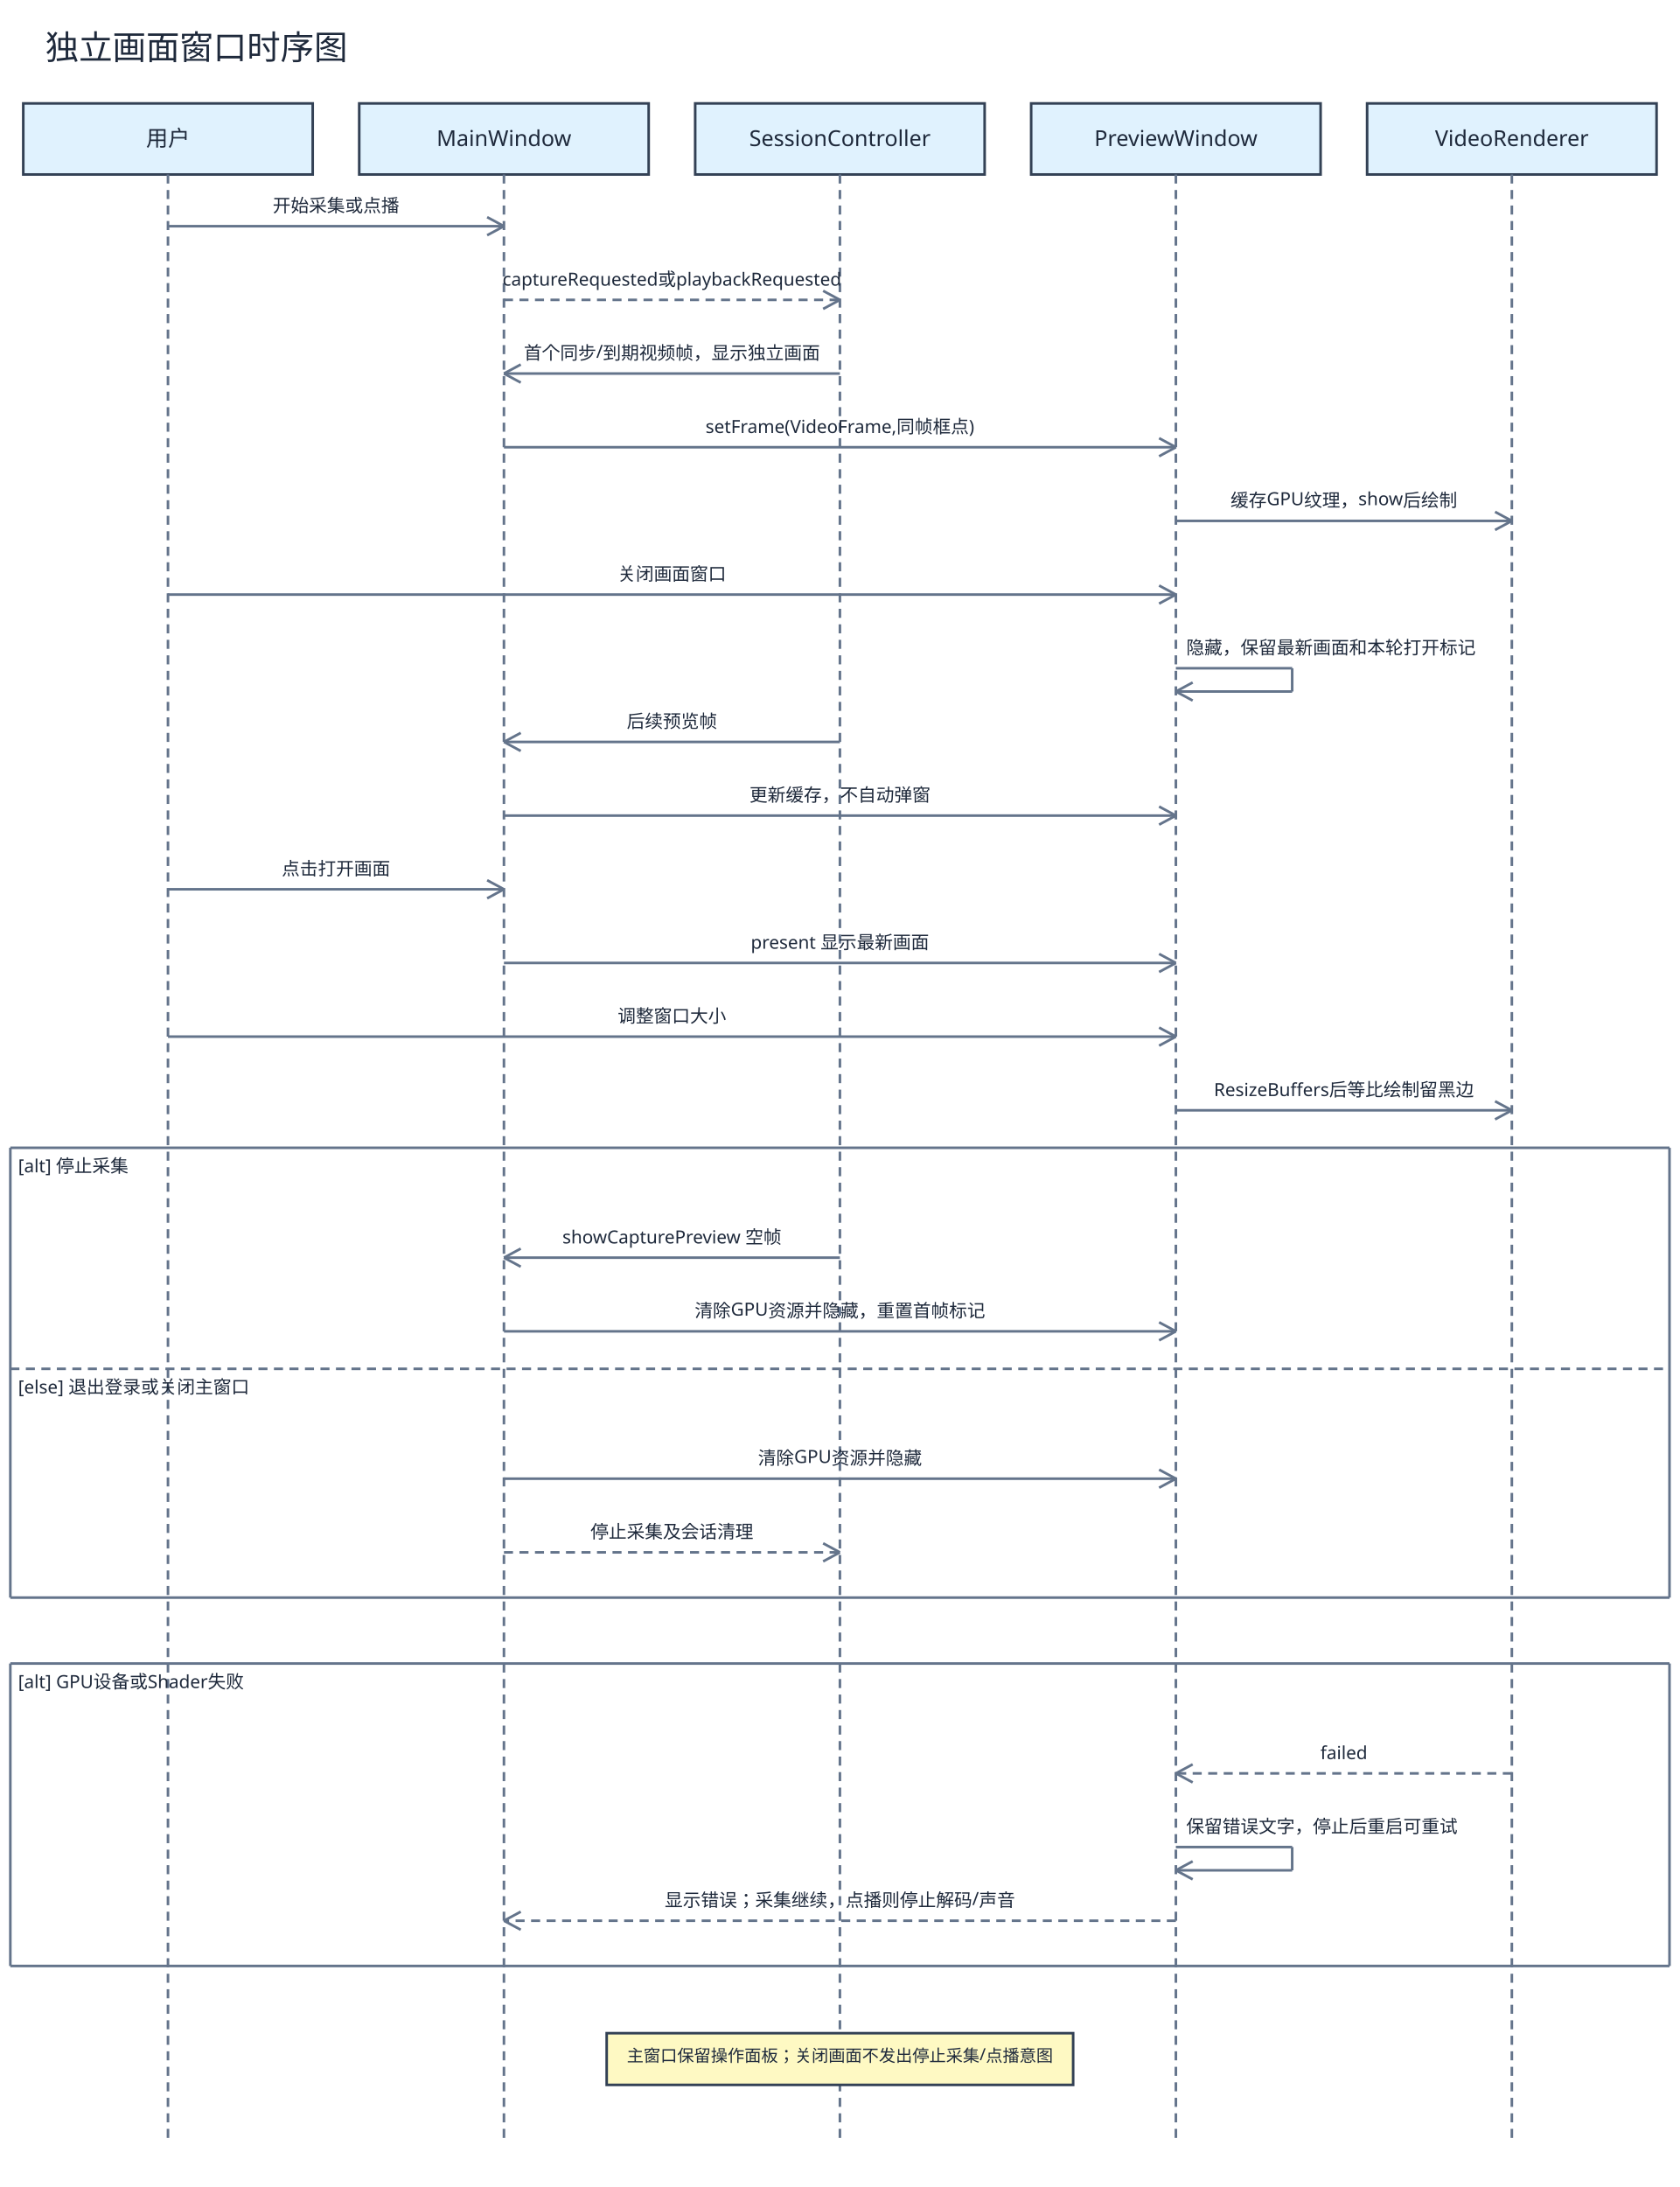
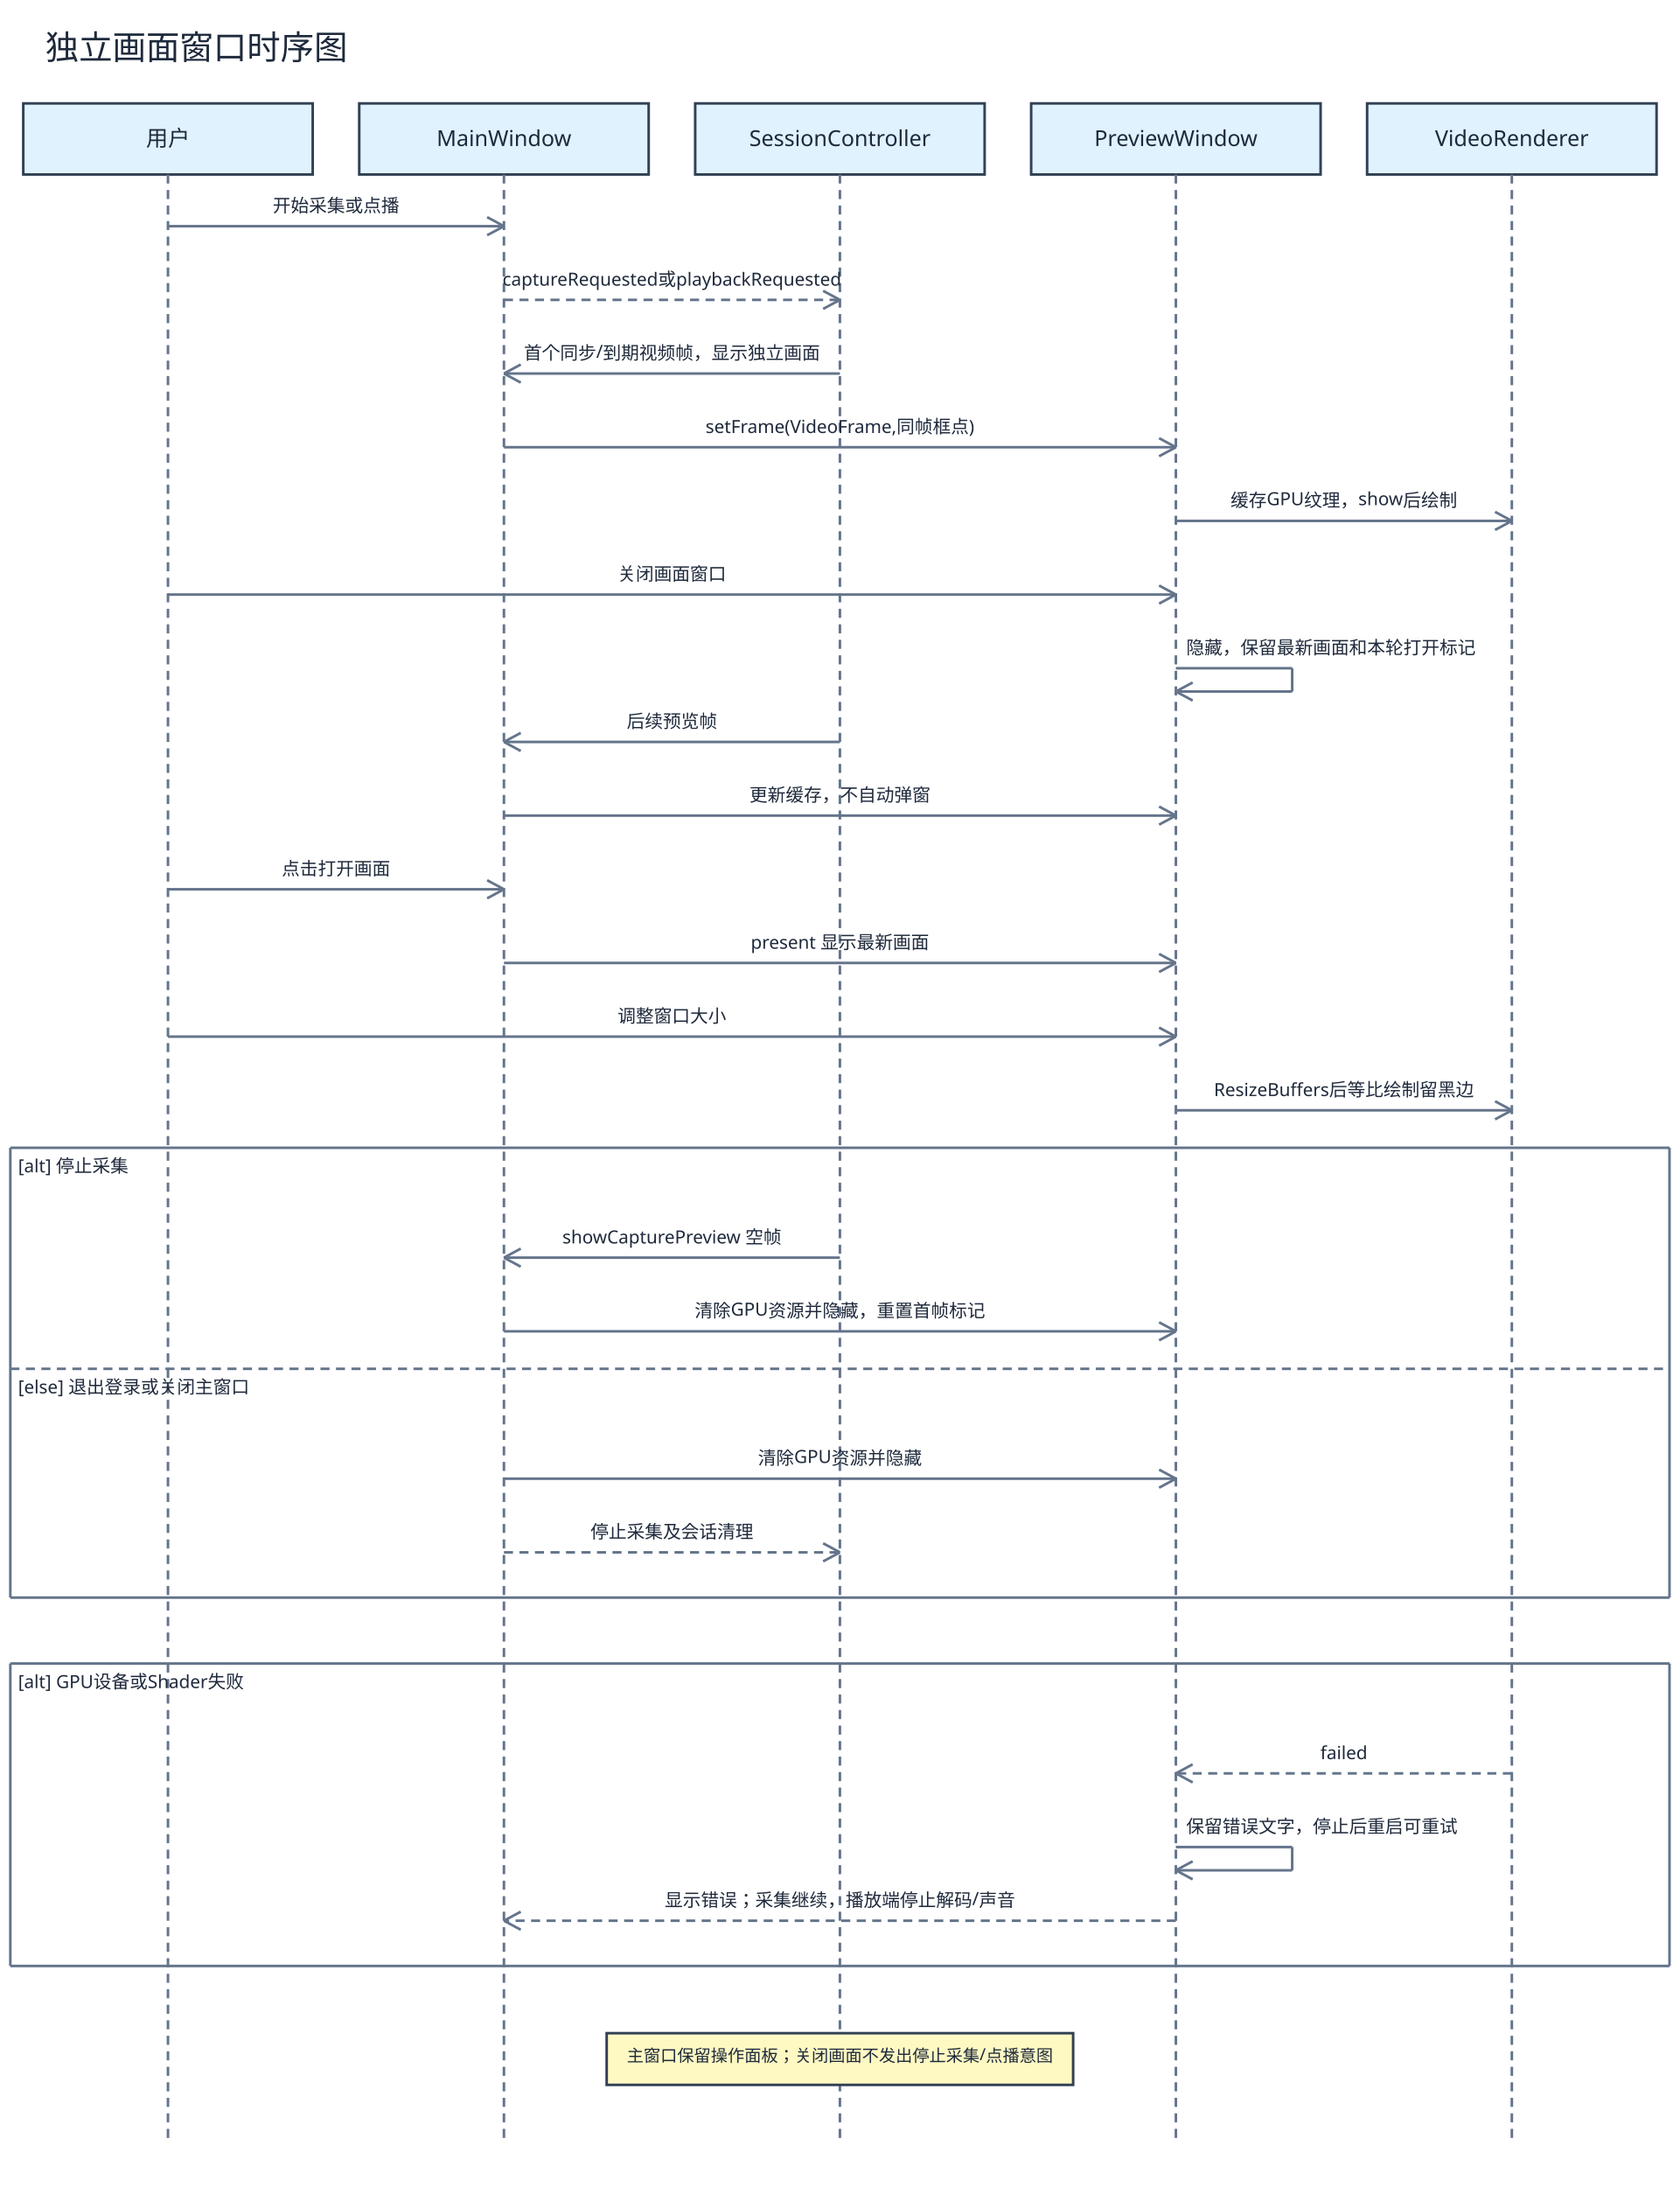
<svg xmlns="http://www.w3.org/2000/svg" width="1300" height="1692" viewBox="0 0 1300 1692">
  <text x="35" y="46" fill="#1e293b" font-family="Microsoft YaHei, sans-serif" font-size="26" text-anchor="start">独立画面窗口时序图</text>
  <rect x="18.0" y="80" width="224" height="55" fill="#e0f2fe" stroke="#334155" stroke-width="2" />
  <text x="130.0" y="113" fill="#1e293b" font-family="Microsoft YaHei, sans-serif" font-size="17" text-anchor="middle">用户</text>
  <line x1="130.0" y1="135" x2="130.0" y2="1657" stroke="#64748b" stroke-width="2" stroke-dasharray="7 5" />
  <rect x="278.0" y="80" width="224" height="55" fill="#e0f2fe" stroke="#334155" stroke-width="2" />
  <text x="390.0" y="113" fill="#1e293b" font-family="Microsoft YaHei, sans-serif" font-size="17" text-anchor="middle">MainWindow</text>
  <line x1="390.0" y1="135" x2="390.0" y2="1657" stroke="#64748b" stroke-width="2" stroke-dasharray="7 5" />
  <rect x="538.0" y="80" width="224" height="55" fill="#e0f2fe" stroke="#334155" stroke-width="2" />
  <text x="650.0" y="113" fill="#1e293b" font-family="Microsoft YaHei, sans-serif" font-size="17" text-anchor="middle">SessionController</text>
  <line x1="650.0" y1="135" x2="650.0" y2="1657" stroke="#64748b" stroke-width="2" stroke-dasharray="7 5" />
  <rect x="798.0" y="80" width="224" height="55" fill="#e0f2fe" stroke="#334155" stroke-width="2" />
  <text x="910.0" y="113" fill="#1e293b" font-family="Microsoft YaHei, sans-serif" font-size="17" text-anchor="middle">PreviewWindow</text>
  <line x1="910.0" y1="135" x2="910.0" y2="1657" stroke="#64748b" stroke-width="2" stroke-dasharray="7 5" />
  <rect x="1058.0" y="80" width="224" height="55" fill="#e0f2fe" stroke="#334155" stroke-width="2" />
  <text x="1170.0" y="113" fill="#1e293b" font-family="Microsoft YaHei, sans-serif" font-size="17" text-anchor="middle">VideoRenderer</text>
  <line x1="1170.0" y1="135" x2="1170.0" y2="1657" stroke="#64748b" stroke-width="2" stroke-dasharray="7 5" />
  <line x1="130.0" y1="175" x2="390.0" y2="175" stroke="#64748b" stroke-width="2" />
  <line x1="390.0" y1="175" x2="377.0" y2="182.0" stroke="#64748b" stroke-width="2" />
  <line x1="390.0" y1="175" x2="377.0" y2="168.0" stroke="#64748b" stroke-width="2" />
  <text x="260.0" y="164" fill="#1e293b" font-family="Microsoft YaHei, sans-serif" font-size="14" text-anchor="middle">开始采集或点播</text>
  <line x1="390.0" y1="232" x2="650.0" y2="232" stroke="#64748b" stroke-width="2" stroke-dasharray="7 5" />
  <line x1="650.0" y1="232" x2="637.0" y2="239.0" stroke="#64748b" stroke-width="2" />
  <line x1="650.0" y1="232" x2="637.0" y2="225.0" stroke="#64748b" stroke-width="2" />
  <text x="520.0" y="221" fill="#1e293b" font-family="Microsoft YaHei, sans-serif" font-size="14" text-anchor="middle">captureRequested或playbackRequested</text>
  <line x1="650.0" y1="289" x2="390.0" y2="289" stroke="#64748b" stroke-width="2" />
  <line x1="390.0" y1="289" x2="403.0" y2="282.0" stroke="#64748b" stroke-width="2" />
  <line x1="390.0" y1="289" x2="403.0" y2="296.0" stroke="#64748b" stroke-width="2" />
  <text x="520.0" y="278" fill="#1e293b" font-family="Microsoft YaHei, sans-serif" font-size="14" text-anchor="middle">首个同步/到期视频帧，显示独立画面</text>
  <line x1="390.0" y1="346" x2="910.0" y2="346" stroke="#64748b" stroke-width="2" />
  <line x1="910.0" y1="346" x2="897.0" y2="353.0" stroke="#64748b" stroke-width="2" />
  <line x1="910.0" y1="346" x2="897.0" y2="339.0" stroke="#64748b" stroke-width="2" />
  <text x="650.0" y="335" fill="#1e293b" font-family="Microsoft YaHei, sans-serif" font-size="14" text-anchor="middle">setFrame(VideoFrame,同帧框点)</text>
  <line x1="910.0" y1="403" x2="1170.0" y2="403" stroke="#64748b" stroke-width="2" />
  <line x1="1170.0" y1="403" x2="1157.0" y2="410.0" stroke="#64748b" stroke-width="2" />
  <line x1="1170.0" y1="403" x2="1157.0" y2="396.0" stroke="#64748b" stroke-width="2" />
  <text x="1040.0" y="392" fill="#1e293b" font-family="Microsoft YaHei, sans-serif" font-size="14" text-anchor="middle">缓存GPU纹理，show后绘制</text>
  <line x1="130.0" y1="460" x2="910.0" y2="460" stroke="#64748b" stroke-width="2" />
  <line x1="910.0" y1="460" x2="897.0" y2="467.0" stroke="#64748b" stroke-width="2" />
  <line x1="910.0" y1="460" x2="897.0" y2="453.0" stroke="#64748b" stroke-width="2" />
  <text x="520.0" y="449" fill="#1e293b" font-family="Microsoft YaHei, sans-serif" font-size="14" text-anchor="middle">关闭画面窗口</text>
  <line x1="910.0" y1="517" x2="1000.0" y2="517" stroke="#64748b" stroke-width="2" />
  <line x1="1000.0" y1="517" x2="1000.0" y2="535" stroke="#64748b" stroke-width="2" />
  <line x1="1000.0" y1="535" x2="910.0" y2="535" stroke="#64748b" stroke-width="2" />
  <line x1="910.0" y1="535" x2="923.0" y2="528.0" stroke="#64748b" stroke-width="2" />
  <line x1="910.0" y1="535" x2="923.0" y2="542.0" stroke="#64748b" stroke-width="2" />
  <text x="918.0" y="506" fill="#1e293b" font-family="Microsoft YaHei, sans-serif" font-size="14" text-anchor="start">隐藏，保留最新画面和本轮打开标记</text>
  <line x1="650.0" y1="574" x2="390.0" y2="574" stroke="#64748b" stroke-width="2" />
  <line x1="390.0" y1="574" x2="403.0" y2="567.0" stroke="#64748b" stroke-width="2" />
  <line x1="390.0" y1="574" x2="403.0" y2="581.0" stroke="#64748b" stroke-width="2" />
  <text x="520.0" y="563" fill="#1e293b" font-family="Microsoft YaHei, sans-serif" font-size="14" text-anchor="middle">后续预览帧</text>
  <line x1="390.0" y1="631" x2="910.0" y2="631" stroke="#64748b" stroke-width="2" />
  <line x1="910.0" y1="631" x2="897.0" y2="638.0" stroke="#64748b" stroke-width="2" />
  <line x1="910.0" y1="631" x2="897.0" y2="624.0" stroke="#64748b" stroke-width="2" />
  <text x="650.0" y="620" fill="#1e293b" font-family="Microsoft YaHei, sans-serif" font-size="14" text-anchor="middle">更新缓存，不自动弹窗</text>
  <line x1="130.0" y1="688" x2="390.0" y2="688" stroke="#64748b" stroke-width="2" />
  <line x1="390.0" y1="688" x2="377.0" y2="695.0" stroke="#64748b" stroke-width="2" />
  <line x1="390.0" y1="688" x2="377.0" y2="681.0" stroke="#64748b" stroke-width="2" />
  <text x="260.0" y="677" fill="#1e293b" font-family="Microsoft YaHei, sans-serif" font-size="14" text-anchor="middle">点击打开画面</text>
  <line x1="390.0" y1="745" x2="910.0" y2="745" stroke="#64748b" stroke-width="2" />
  <line x1="910.0" y1="745" x2="897.0" y2="752.0" stroke="#64748b" stroke-width="2" />
  <line x1="910.0" y1="745" x2="897.0" y2="738.0" stroke="#64748b" stroke-width="2" />
  <text x="650.0" y="734" fill="#1e293b" font-family="Microsoft YaHei, sans-serif" font-size="14" text-anchor="middle">present 显示最新画面</text>
  <line x1="130.0" y1="802" x2="910.0" y2="802" stroke="#64748b" stroke-width="2" />
  <line x1="910.0" y1="802" x2="897.0" y2="809.0" stroke="#64748b" stroke-width="2" />
  <line x1="910.0" y1="802" x2="897.0" y2="795.0" stroke="#64748b" stroke-width="2" />
  <text x="520.0" y="791" fill="#1e293b" font-family="Microsoft YaHei, sans-serif" font-size="14" text-anchor="middle">调整窗口大小</text>
  <line x1="910.0" y1="859" x2="1170.0" y2="859" stroke="#64748b" stroke-width="2" />
  <line x1="1170.0" y1="859" x2="1157.0" y2="866.0" stroke="#64748b" stroke-width="2" />
  <line x1="1170.0" y1="859" x2="1157.0" y2="852.0" stroke="#64748b" stroke-width="2" />
  <text x="1040.0" y="848" fill="#1e293b" font-family="Microsoft YaHei, sans-serif" font-size="14" text-anchor="middle">ResizeBuffers后等比绘制留黑边</text>
  <text x="14" y="907" fill="#1e293b" font-family="Microsoft YaHei, sans-serif" font-size="14" text-anchor="start">[alt] 停止采集</text>
  <line x1="8" y1="888" x2="1292" y2="888" stroke="#64748b" stroke-width="2" />
  <line x1="650.0" y1="973" x2="390.0" y2="973" stroke="#64748b" stroke-width="2" />
  <line x1="390.0" y1="973" x2="403.0" y2="966.0" stroke="#64748b" stroke-width="2" />
  <line x1="390.0" y1="973" x2="403.0" y2="980.0" stroke="#64748b" stroke-width="2" />
  <text x="520.0" y="962" fill="#1e293b" font-family="Microsoft YaHei, sans-serif" font-size="14" text-anchor="middle">showCapturePreview 空帧</text>
  <line x1="390.0" y1="1030" x2="910.0" y2="1030" stroke="#64748b" stroke-width="2" />
  <line x1="910.0" y1="1030" x2="897.0" y2="1037.0" stroke="#64748b" stroke-width="2" />
  <line x1="910.0" y1="1030" x2="897.0" y2="1023.0" stroke="#64748b" stroke-width="2" />
  <text x="650.0" y="1019" fill="#1e293b" font-family="Microsoft YaHei, sans-serif" font-size="14" text-anchor="middle">清除GPU资源并隐藏，重置首帧标记</text>
  <line x1="8" y1="1059" x2="1292" y2="1059" stroke="#64748b" stroke-width="2" stroke-dasharray="7 5" />
  <text x="14" y="1078" fill="#1e293b" font-family="Microsoft YaHei, sans-serif" font-size="14" text-anchor="start">[else] 退出登录或关闭主窗口</text>
  <line x1="390.0" y1="1144" x2="910.0" y2="1144" stroke="#64748b" stroke-width="2" />
  <line x1="910.0" y1="1144" x2="897.0" y2="1151.0" stroke="#64748b" stroke-width="2" />
  <line x1="910.0" y1="1144" x2="897.0" y2="1137.0" stroke="#64748b" stroke-width="2" />
  <text x="650.0" y="1133" fill="#1e293b" font-family="Microsoft YaHei, sans-serif" font-size="14" text-anchor="middle">清除GPU资源并隐藏</text>
  <line x1="390.0" y1="1201" x2="650.0" y2="1201" stroke="#64748b" stroke-width="2" stroke-dasharray="7 5" />
  <line x1="650.0" y1="1201" x2="637.0" y2="1208.0" stroke="#64748b" stroke-width="2" />
  <line x1="650.0" y1="1201" x2="637.0" y2="1194.0" stroke="#64748b" stroke-width="2" />
  <text x="520.0" y="1190" fill="#1e293b" font-family="Microsoft YaHei, sans-serif" font-size="14" text-anchor="middle">停止采集及会话清理</text>
  <line x1="8" y1="888" x2="8" y2="1236" stroke="#64748b" stroke-width="2" />
  <line x1="1292" y1="888" x2="1292" y2="1236" stroke="#64748b" stroke-width="2" />
  <line x1="8" y1="1236" x2="1292" y2="1236" stroke="#64748b" stroke-width="2" />
  <text x="14" y="1306" fill="#1e293b" font-family="Microsoft YaHei, sans-serif" font-size="14" text-anchor="start">[alt] GPU设备或Shader失败</text>
  <line x1="8" y1="1287" x2="1292" y2="1287" stroke="#64748b" stroke-width="2" />
  <line x1="1170.0" y1="1372" x2="910.0" y2="1372" stroke="#64748b" stroke-width="2" stroke-dasharray="7 5" />
  <line x1="910.0" y1="1372" x2="923.0" y2="1365.0" stroke="#64748b" stroke-width="2" />
  <line x1="910.0" y1="1372" x2="923.0" y2="1379.0" stroke="#64748b" stroke-width="2" />
  <text x="1040.0" y="1361" fill="#1e293b" font-family="Microsoft YaHei, sans-serif" font-size="14" text-anchor="middle">failed</text>
  <line x1="910.0" y1="1429" x2="1000.0" y2="1429" stroke="#64748b" stroke-width="2" />
  <line x1="1000.0" y1="1429" x2="1000.0" y2="1447" stroke="#64748b" stroke-width="2" />
  <line x1="1000.0" y1="1447" x2="910.0" y2="1447" stroke="#64748b" stroke-width="2" />
  <line x1="910.0" y1="1447" x2="923.0" y2="1440.0" stroke="#64748b" stroke-width="2" />
  <line x1="910.0" y1="1447" x2="923.0" y2="1454.0" stroke="#64748b" stroke-width="2" />
  <text x="918.0" y="1418" fill="#1e293b" font-family="Microsoft YaHei, sans-serif" font-size="14" text-anchor="start">保留错误文字，停止后重启可重试</text>
  <line x1="910.0" y1="1486" x2="390.0" y2="1486" stroke="#64748b" stroke-width="2" stroke-dasharray="7 5" />
  <line x1="390.0" y1="1486" x2="403.0" y2="1479.0" stroke="#64748b" stroke-width="2" />
  <line x1="390.0" y1="1486" x2="403.0" y2="1493.0" stroke="#64748b" stroke-width="2" />
-   <text x="650.0" y="1475" fill="#1e293b" font-family="Microsoft YaHei, sans-serif" font-size="14" text-anchor="middle">显示错误；采集继续，点播则停止解码/声音</text>
+   <text x="650.0" y="1475" fill="#1e293b" font-family="Microsoft YaHei, sans-serif" font-size="14" text-anchor="middle">显示错误；采集继续，播放端停止解码/声音</text>
  <line x1="8" y1="1287" x2="8" y2="1521" stroke="#64748b" stroke-width="2" />
  <line x1="1292" y1="1287" x2="1292" y2="1521" stroke="#64748b" stroke-width="2" />
  <line x1="8" y1="1521" x2="1292" y2="1521" stroke="#64748b" stroke-width="2" />
  <rect x="469.5" y="1573" width="361.0" height="40" fill="#fef9c3" stroke="#334155" stroke-width="2" />
  <text x="650.0" y="1595" fill="#1e293b" font-family="Microsoft YaHei, sans-serif" font-size="13" text-anchor="middle">主窗口保留操作面板；关闭画面不发出停止采集/点播意图</text>
</svg>
